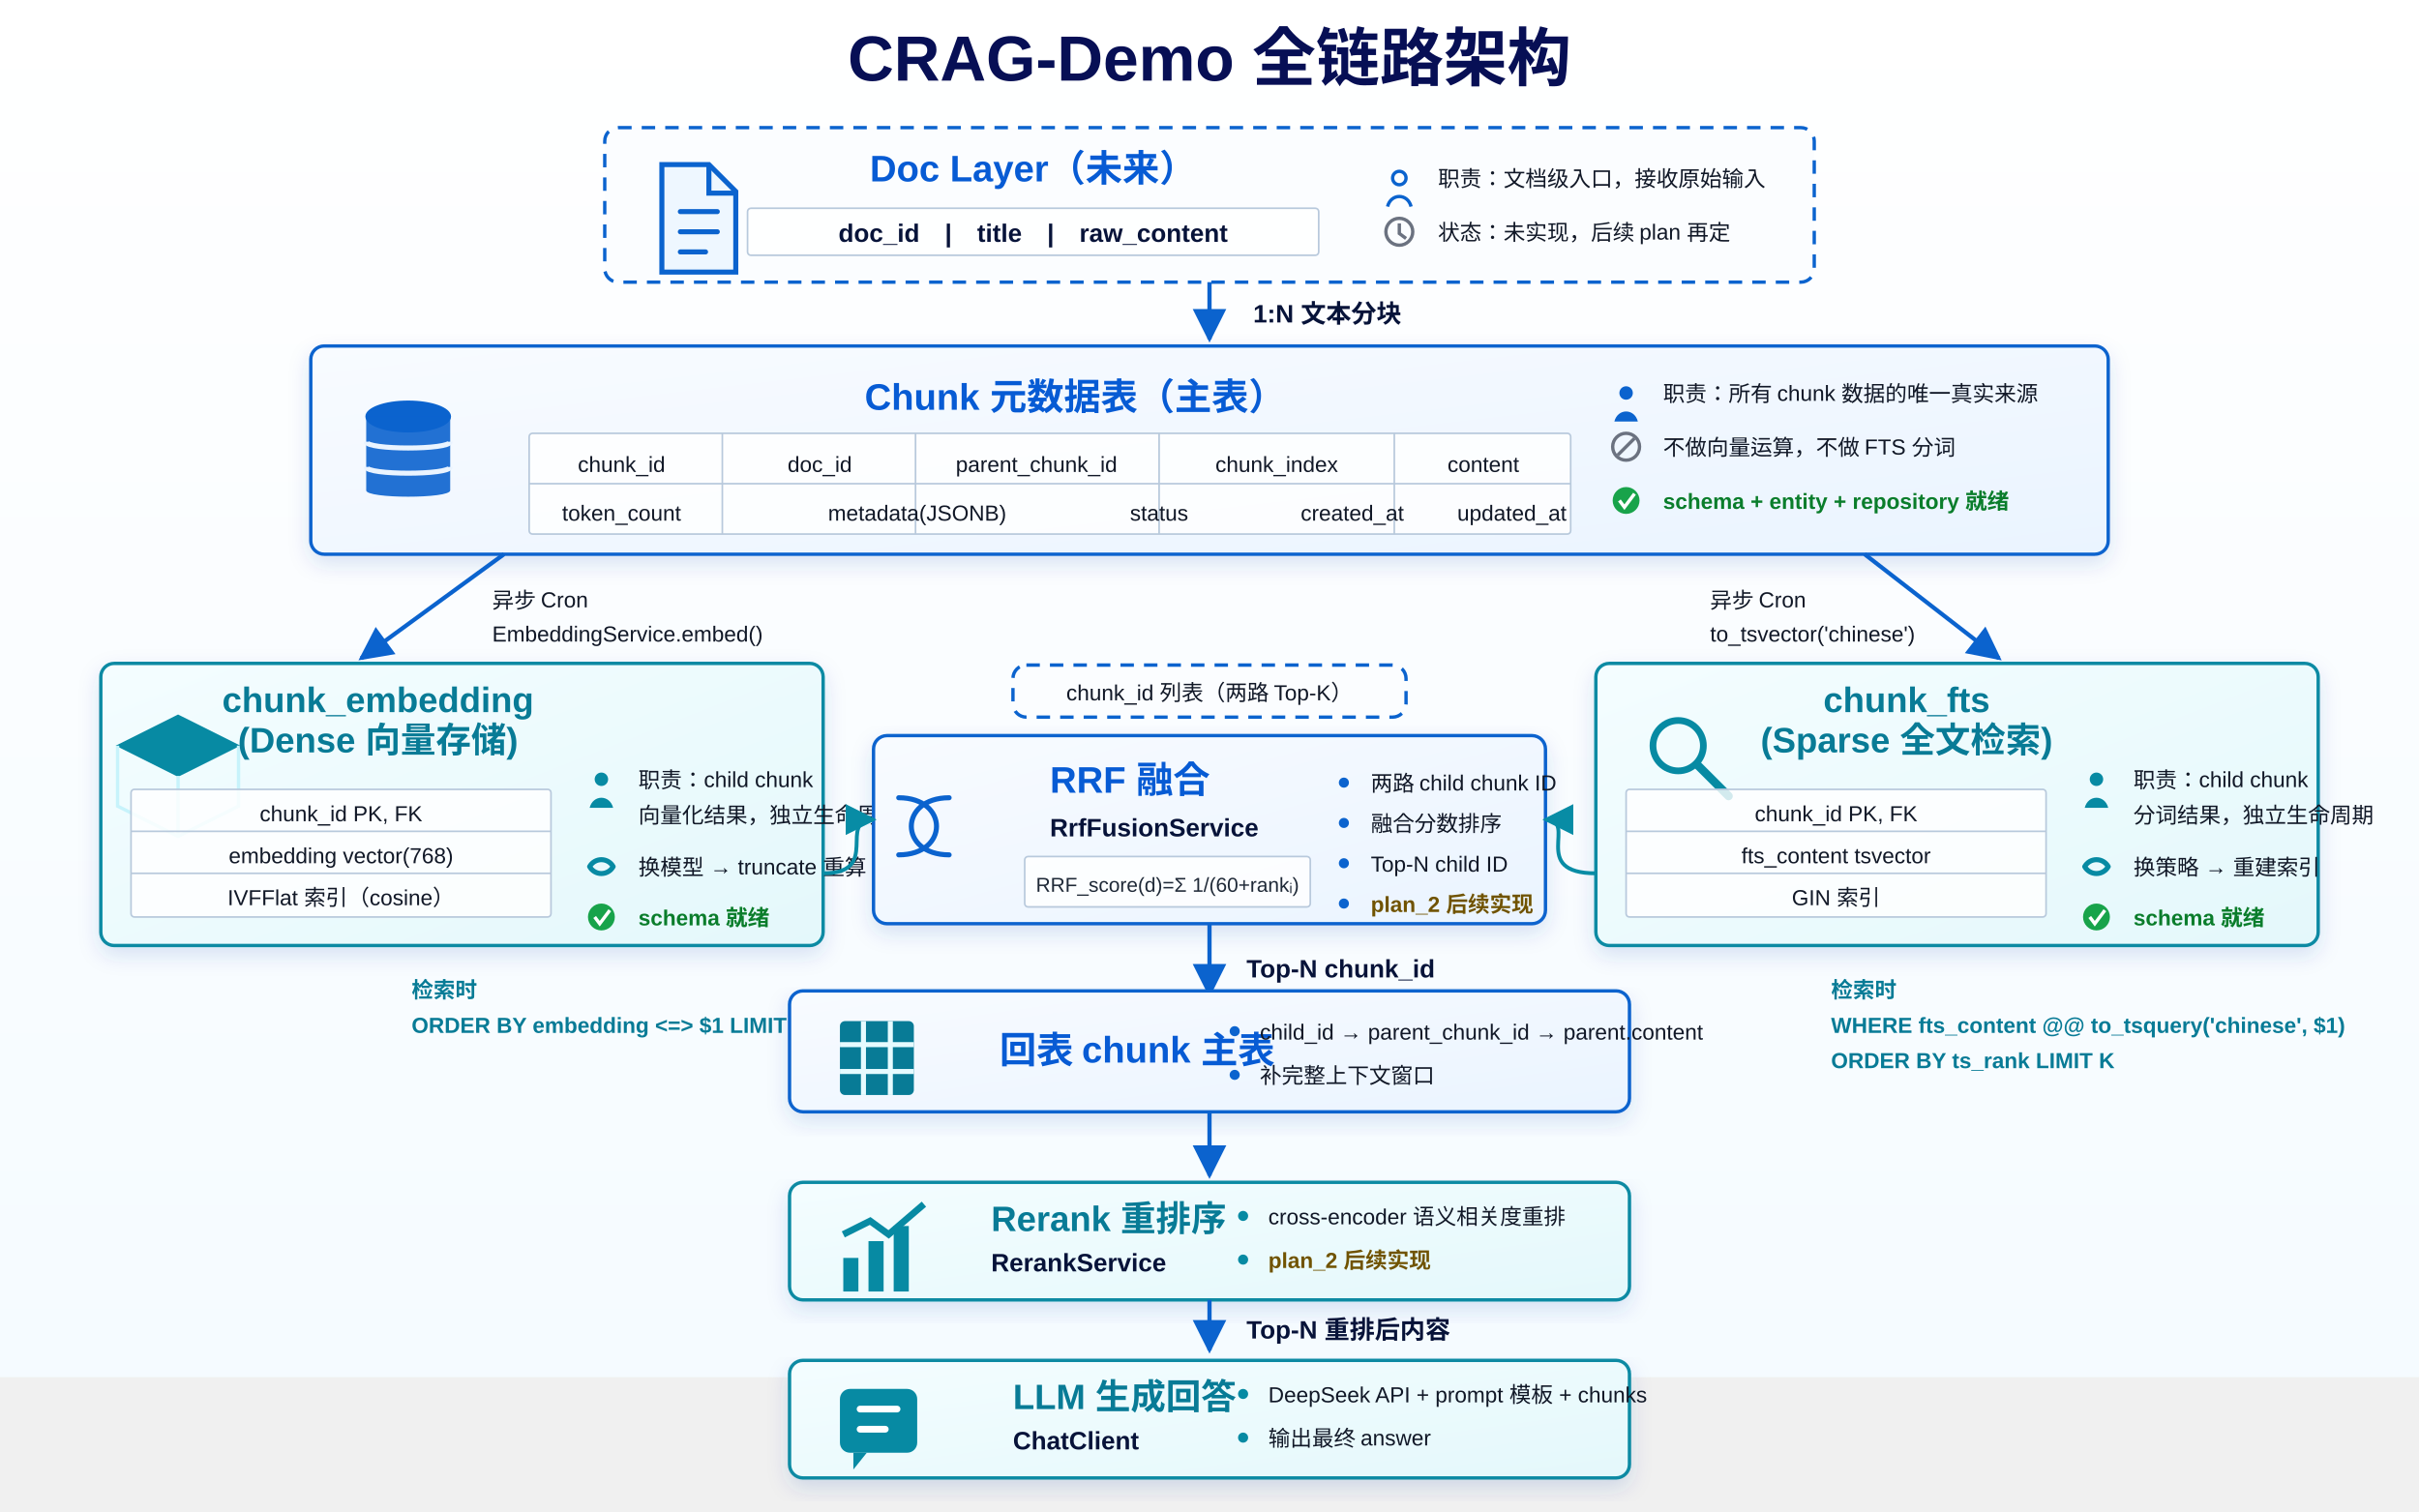
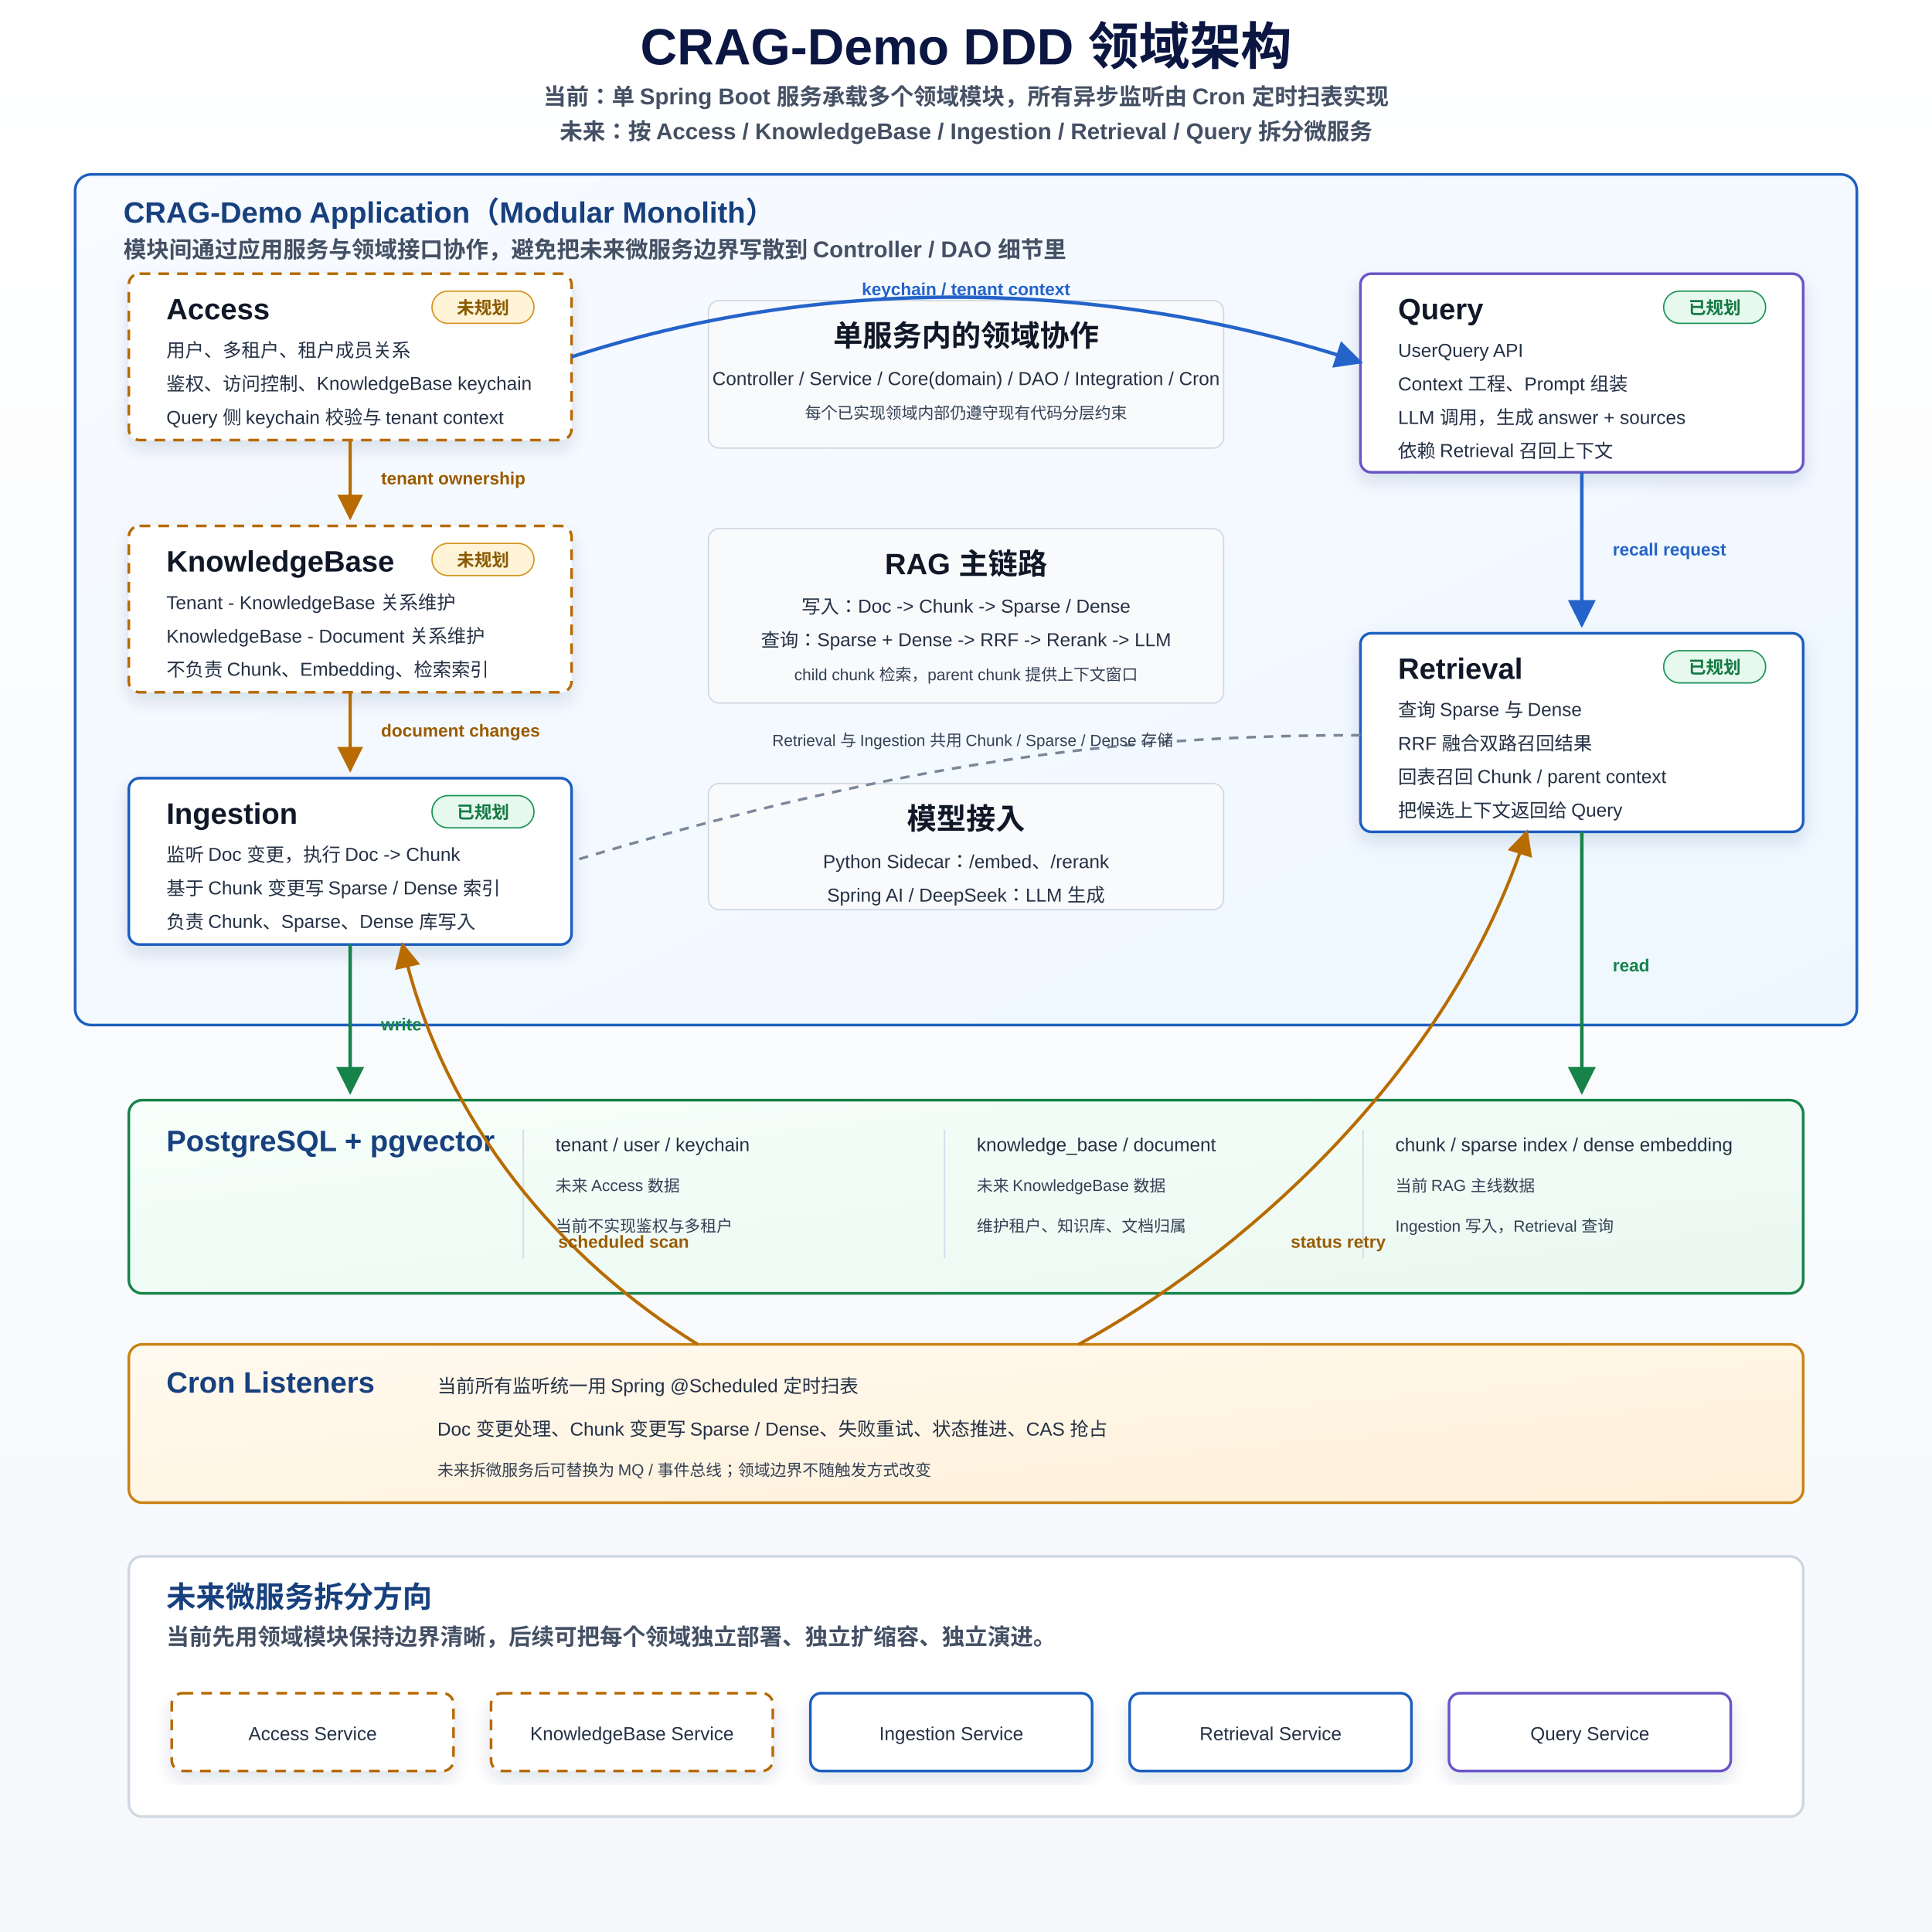
- <svg xmlns="http://www.w3.org/2000/svg" width="1440" height="900" viewBox="0 0 1440 900" role="img" aria-labelledby="title desc">
+ <svg xmlns="http://www.w3.org/2000/svg" width="1440" height="1440" viewBox="0 0 1440 1440" role="img" aria-labelledby="title desc">
  <defs>
    <linearGradient id="bg" x1="0" x2="0" y1="0" y2="1">
      <stop offset="0%" stop-color="#ffffff" />
-       <stop offset="100%" stop-color="#f5fbff" />
+       <stop offset="100%" stop-color="#f5f8fb" />
    </linearGradient>
-     <linearGradient id="blueBox" x1="0" x2="1" y1="0" y2="1">
+     <linearGradient id="appBg" x1="0" x2="1" y1="0" y2="1">
      <stop offset="0%" stop-color="#f8fbff" />
-       <stop offset="100%" stop-color="#eaf4ff" />
+       <stop offset="100%" stop-color="#eef7ff" />
    </linearGradient>
-     <linearGradient id="cyanBox" x1="0" x2="1" y1="0" y2="1">
-       <stop offset="0%" stop-color="#f4fdff" />
-       <stop offset="100%" stop-color="#e4f8fb" />
+     <linearGradient id="storageBg" x1="0" x2="1" y1="0" y2="1">
+       <stop offset="0%" stop-color="#f7fffb" />
+       <stop offset="100%" stop-color="#eaf8f0" />
    </linearGradient>
-     <filter id="shadow" x="-10%" y="-10%" width="120%" height="130%">
-       <feDropShadow dx="0" dy="5" stdDeviation="6" flood-color="#0b4ca8" flood-opacity="0.14" />
+     <linearGradient id="cronBg" x1="0" x2="1" y1="0" y2="1">
+       <stop offset="0%" stop-color="#fffaf0" />
+       <stop offset="100%" stop-color="#fff0d8" />
+     </linearGradient>
+     <filter id="shadow" x="-8%" y="-10%" width="116%" height="128%">
+       <feDropShadow dx="0" dy="6" stdDeviation="6" flood-color="#15345c" flood-opacity="0.13" />
    </filter>
-     <marker id="arrow" viewBox="0 0 10 10" refX="9" refY="5" markerWidth="8" markerHeight="8" orient="auto-start-reverse">
-       <path d="M 0 0 L 10 5 L 0 10 z" fill="#0b63ce" />
+     <marker id="blueArrow" viewBox="0 0 10 10" refX="9" refY="5" markerWidth="8" markerHeight="8" orient="auto">
+       <path d="M0 0L10 5L0 10z" fill="#2463c9" />
    </marker>
-     <marker id="cyanArrow" viewBox="0 0 10 10" refX="9" refY="5" markerWidth="8" markerHeight="8" orient="auto-start-reverse">
-       <path d="M 0 0 L 10 5 L 0 10 z" fill="#088ca5" />
+     <marker id="greenArrow" viewBox="0 0 10 10" refX="9" refY="5" markerWidth="8" markerHeight="8" orient="auto">
+       <path d="M0 0L10 5L0 10z" fill="#16834a" />
+     </marker>
+     <marker id="orangeArrow" viewBox="0 0 10 10" refX="9" refY="5" markerWidth="8" markerHeight="8" orient="auto">
+       <path d="M0 0L10 5L0 10z" fill="#b76b00" />
    </marker>
    <style>
-       .title { font: 800 38px Arial, "Microsoft YaHei", sans-serif; fill: #070f55; letter-spacing: 0; }
-       .section-title { font: 800 22px Arial, "Microsoft YaHei", sans-serif; fill: #075bd4; }
-       .cyan-title { font: 800 21px Arial, "Microsoft YaHei", sans-serif; fill: #087b96; }
-       .label { font: 600 15px Arial, "Microsoft YaHei", sans-serif; fill: #071339; }
-       .small { font: 500 13px Arial, "Microsoft YaHei", sans-serif; fill: #111827; }
-       .tiny { font: 500 12px Arial, "Microsoft YaHei", sans-serif; fill: #1f2937; }
-       .note { font: 700 13px Arial, "Microsoft YaHei", sans-serif; fill: #087b96; }
-       .status { font: 700 13px Arial, "Microsoft YaHei", sans-serif; fill: #0a7d2b; }
-       .pending { font: 700 13px Arial, "Microsoft YaHei", sans-serif; fill: #705300; }
-       .box { fill: url(#blueBox); stroke: #0b63ce; stroke-width: 2; rx: 8; filter: url(#shadow); }
-       .future { fill: #fbfdff; stroke: #0b63ce; stroke-width: 2; stroke-dasharray: 8 6; rx: 8; }
-       .cyan-box { fill: url(#cyanBox); stroke: #078aa3; stroke-width: 2; rx: 8; filter: url(#shadow); }
-       .mini { fill: rgba(255,255,255,0.82); stroke: #b8c9dc; stroke-width: 1; rx: 2; }
-       .line { stroke: #0b63ce; stroke-width: 2.5; fill: none; marker-end: url(#arrow); }
-       .cyan-line { stroke: #088ca5; stroke-width: 2.3; fill: none; marker-end: url(#cyanArrow); }
-       .dash { stroke: #0b63ce; stroke-width: 1.6; stroke-dasharray: 5 4; fill: none; }
-       .table-line { stroke: #b8c9dc; stroke-width: 1; }
-       .icon-blue { fill: #0b63ce; stroke: #0b63ce; }
-       .icon-cyan { fill: #078aa3; stroke: #078aa3; }
-       .icon-none { fill: none; stroke-width: 3; stroke-linecap: round; stroke-linejoin: round; }
+       .title { font: 800 38px Arial, "Microsoft YaHei", sans-serif; fill: #0b1742; letter-spacing: 0; }
+       .subtitle { font: 600 17px Arial, "Microsoft YaHei", sans-serif; fill: #445064; letter-spacing: 0; }
+       .area-title { font: 800 22px Arial, "Microsoft YaHei", sans-serif; fill: #17407e; letter-spacing: 0; }
+       .module-title { font: 800 22px Arial, "Microsoft YaHei", sans-serif; fill: #101828; letter-spacing: 0; }
+       .module-subtitle { font: 700 15px Arial, "Microsoft YaHei", sans-serif; fill: #475467; letter-spacing: 0; }
+       .small { font: 500 14px Arial, "Microsoft YaHei", sans-serif; fill: #243044; letter-spacing: 0; }
+       .tiny { font: 500 12px Arial, "Microsoft YaHei", sans-serif; fill: #344054; letter-spacing: 0; }
+       .label { font: 700 13px Arial, "Microsoft YaHei", sans-serif; fill: #2463c9; letter-spacing: 0; }
+       .green-label { font: 700 13px Arial, "Microsoft YaHei", sans-serif; fill: #16834a; letter-spacing: 0; }
+       .orange-label { font: 700 13px Arial, "Microsoft YaHei", sans-serif; fill: #9a5b00; letter-spacing: 0; }
+       .future-badge { font: 800 13px Arial, "Microsoft YaHei", sans-serif; fill: #8a5a00; letter-spacing: 0; }
+       .ready-badge { font: 800 13px Arial, "Microsoft YaHei", sans-serif; fill: #137a42; letter-spacing: 0; }
+       .app-shell { fill: url(#appBg); stroke: #1d5fbf; stroke-width: 2; }
+       .storage-shell { fill: url(#storageBg); stroke: #16834a; stroke-width: 2; }
+       .cron-shell { fill: url(#cronBg); stroke: #c98214; stroke-width: 2; }
+       .future-card { fill: #ffffff; stroke: #b76b00; stroke-width: 2; stroke-dasharray: 8 6; filter: url(#shadow); }
+       .ready-card { fill: #ffffff; stroke: #1d5fbf; stroke-width: 2; filter: url(#shadow); }
+       .query-card { fill: #ffffff; stroke: #6b55c7; stroke-width: 2; filter: url(#shadow); }
+       .mini { fill: #f8fafc; stroke: #d0d7e2; stroke-width: 1; }
+       .line { stroke: #2463c9; stroke-width: 2.6; fill: none; marker-end: url(#blueArrow); }
+       .green-line { stroke: #16834a; stroke-width: 2.6; fill: none; marker-end: url(#greenArrow); }
+       .orange-line { stroke: #b76b00; stroke-width: 2.4; fill: none; marker-end: url(#orangeArrow); }
+       .dash { stroke: #7a8799; stroke-width: 2; stroke-dasharray: 7 6; fill: none; }
+       .divider { stroke: #d6deea; stroke-width: 1.2; }
    </style>
  </defs>
-   <rect width="1440" height="820" fill="url(#bg)" />
-   <text x="720" y="48" text-anchor="middle" class="title">CRAG-Demo 全链路架构</text>
-   <rect x="360" y="76" width="720" height="92" class="future" />
-   <g transform="translate(388 98)">
-     <path d="M6 0h28l16 16v48H6z" fill="#eef7ff" stroke="#0b63ce" stroke-width="3" />
-     <path d="M34 0v17h16" fill="none" stroke="#0b63ce" stroke-width="3" />
-     <path d="M17 28h22M17 40h22M17 52h15" stroke="#0b63ce" stroke-width="3" stroke-linecap="round" />
-   </g>
-   <text x="615" y="108" text-anchor="middle" class="section-title">Doc Layer（未来）</text>
-   <rect x="445" y="124" width="340" height="28" class="mini" />
-   <text x="615" y="144" text-anchor="middle" class="label">doc_id　|　title　|　raw_content</text>
-   <g transform="translate(824 98)">
-     <circle cx="9" cy="8" r="4" fill="none" stroke="#0b63ce" stroke-width="2" />
-     <path d="M2 25c2-8 12-8 14 0" fill="none" stroke="#0b63ce" stroke-width="2" />
-     <text x="32" y="13" class="small">职责：文档级入口，接收原始输入</text>
-     <circle cx="9" cy="40" r="8" fill="none" stroke="#6b7280" stroke-width="2" />
-     <path d="M9 35v6l4 3" fill="none" stroke="#6b7280" stroke-width="2" />
-     <text x="32" y="45" class="small">状态：未实现，后续 plan 再定</text>
-   </g>
-   <path d="M720 168v34" class="line" />
-   <text x="746" y="192" class="label">1:N 文本分块</text>
-   <rect x="185" y="206" width="1070" height="124" class="box" />
-   <g transform="translate(215 238)">
-     <ellipse cx="28" cy="10" rx="25" ry="9" class="icon-blue" />
-     <path d="M3 10v44c0 5 50 5 50 0V10" fill="#0b63ce" opacity="0.9" />
-     <path d="M3 25c0 5 50 5 50 0M3 40c0 5 50 5 50 0" fill="none" stroke="#eaf4ff" stroke-width="3" />
-   </g>
-   <text x="640" y="244" text-anchor="middle" class="section-title">Chunk 元数据表（主表）</text>
-   <rect x="315" y="258" width="620" height="60" class="mini" />
-   <path d="M315 288h620M430 258v60M545 258v60M690 258v60M830 258v60" class="table-line" />
-   <text x="370" y="281" text-anchor="middle" class="small">chunk_id</text>
-   <text x="488" y="281" text-anchor="middle" class="small">doc_id</text>
-   <text x="617" y="281" text-anchor="middle" class="small">parent_chunk_id</text>
-   <text x="760" y="281" text-anchor="middle" class="small">chunk_index</text>
-   <text x="883" y="281" text-anchor="middle" class="small">content</text>
-   <text x="370" y="310" text-anchor="middle" class="small">token_count</text>
-   <text x="546" y="310" text-anchor="middle" class="small">metadata(JSONB)</text>
-   <text x="690" y="310" text-anchor="middle" class="small">status</text>
-   <text x="805" y="310" text-anchor="middle" class="small">created_at</text>
-   <text x="900" y="310" text-anchor="middle" class="small">updated_at</text>
-   <g transform="translate(960 226)">
-     <circle cx="8" cy="8" r="4" fill="#0b63ce" />
-     <path d="M1 25c2-8 12-8 14 0" fill="#0b63ce" />
-     <text x="30" y="13" class="small">职责：所有 chunk 数据的唯一真实来源</text>
-     <circle cx="8" cy="40" r="8" fill="none" stroke="#6b7280" stroke-width="2" />
-     <path d="M3 45l10-10" stroke="#6b7280" stroke-width="2" />
-     <text x="30" y="45" class="small">不做向量运算，不做 FTS 分词</text>
-     <circle cx="8" cy="72" r="8" fill="#18a34a" />
-     <path d="M4 72l3 4 6-8" fill="none" stroke="white" stroke-width="2" />
-     <text x="30" y="77" class="status">schema + entity + repository 就绪</text>
-   </g>
-   <path d="M300 330L215 392" class="line" />
-   <path d="M1110 330L1190 392" class="line" />
-   <text x="293" y="362" class="small">异步 Cron</text>
-   <text x="293" y="382" class="small">EmbeddingService.embed()</text>
-   <text x="1018" y="362" class="small">异步 Cron</text>
-   <text x="1018" y="382" class="small">to_tsvector('chinese')</text>
-   <rect x="60" y="395" width="430" height="168" class="cyan-box" />
-   <g transform="translate(88 426)">
-     <path d="M18 0l36 18-36 18-36-18z" class="icon-cyan" />
-     <path d="M18 36v36M-18 18v36l36 18 36-18V18" fill="none" stroke="#c7f3fb" stroke-width="2" />
-   </g>
-   <text x="225" y="424" text-anchor="middle" class="cyan-title">chunk_embedding</text>
-   <text x="225" y="448" text-anchor="middle" class="cyan-title">(Dense 向量存储)</text>
-   <rect x="78" y="470" width="250" height="76" class="mini" />
-   <path d="M78 495h250M78 520h250" class="table-line" />
-   <text x="203" y="489" text-anchor="middle" class="small">chunk_id PK, FK</text>
-   <text x="203" y="514" text-anchor="middle" class="small">embedding vector(768)</text>
-   <text x="203" y="539" text-anchor="middle" class="small">IVFFlat 索引（cosine）</text>
-   <g transform="translate(350 456)">
-     <circle cx="8" cy="8" r="4" fill="#078aa3" />
-     <path d="M1 25c2-8 12-8 14 0" fill="#078aa3" />
-     <text x="30" y="13" class="small">职责：child chunk</text>
-     <text x="30" y="34" class="small">向量化结果，独立生命周期</text>
-     <path d="M1 60a8 8 0 0 1 14 0M15 60a8 8 0 0 1-14 0" class="icon-none" stroke="#078aa3" />
-     <text x="30" y="65" class="small">换模型 → truncate 重算</text>
-     <circle cx="8" cy="90" r="8" fill="#18a34a" />
-     <path d="M4 90l3 4 6-8" fill="none" stroke="white" stroke-width="2" />
-     <text x="30" y="95" class="status">schema 就绪</text>
-   </g>
-   <rect x="950" y="395" width="430" height="168" class="cyan-box" />
-   <g transform="translate(976 426)">
-     <circle cx="23" cy="18" r="15" fill="none" stroke="#078aa3" stroke-width="4" />
-     <path d="M35 30l18 18" stroke="#078aa3" stroke-width="5" stroke-linecap="round" />
-   </g>
-   <text x="1135" y="424" text-anchor="middle" class="cyan-title">chunk_fts</text>
-   <text x="1135" y="448" text-anchor="middle" class="cyan-title">(Sparse 全文检索)</text>
-   <rect x="968" y="470" width="250" height="76" class="mini" />
-   <path d="M968 495h250M968 520h250" class="table-line" />
-   <text x="1093" y="489" text-anchor="middle" class="small">chunk_id PK, FK</text>
-   <text x="1093" y="514" text-anchor="middle" class="small">fts_content tsvector</text>
-   <text x="1093" y="539" text-anchor="middle" class="small">GIN 索引</text>
-   <g transform="translate(1240 456)">
-     <circle cx="8" cy="8" r="4" fill="#078aa3" />
-     <path d="M1 25c2-8 12-8 14 0" fill="#078aa3" />
-     <text x="30" y="13" class="small">职责：child chunk</text>
-     <text x="30" y="34" class="small">分词结果，独立生命周期</text>
-     <path d="M1 60a8 8 0 0 1 14 0M15 60a8 8 0 0 1-14 0" class="icon-none" stroke="#078aa3" />
-     <text x="30" y="65" class="small">换策略 → 重建索引</text>
-     <circle cx="8" cy="90" r="8" fill="#18a34a" />
-     <path d="M4 90l3 4 6-8" fill="none" stroke="white" stroke-width="2" />
-     <text x="30" y="95" class="status">schema 就绪</text>
-   </g>
-   <rect x="520" y="438" width="400" height="112" class="box" />
-   <text x="625" y="472" class="section-title">RRF 融合</text>
-   <text x="625" y="498" class="label" fill="#0b63ce">RrfFusionService</text>
-   <path d="M535 475c30 0 30 34 0 34M565 475c-30 0-30 34 0 34" class="icon-none" stroke="#0b63ce" />
-   <rect x="610" y="510" width="170" height="30" class="mini" />
-   <text x="695" y="531" text-anchor="middle" class="tiny">RRF_score(d)=Σ 1/(60+rankᵢ)</text>
-   <g transform="translate(800 466)">
-     <circle cx="0" cy="0" r="3" fill="#0b63ce" />
-     <text x="16" y="5" class="small">两路 child chunk ID</text>
-     <circle cx="0" cy="24" r="3" fill="#0b63ce" />
-     <text x="16" y="29" class="small">融合分数排序</text>
-     <circle cx="0" cy="48" r="3" fill="#0b63ce" />
-     <text x="16" y="53" class="small">Top-N child ID</text>
-     <circle cx="0" cy="72" r="3" fill="#0b63ce" />
-     <text x="16" y="77" class="pending">plan_2 后续实现</text>
-   </g>
-   <path d="M490 520C525 520 498 488 520 488" class="cyan-line" />
-   <path d="M950 520C910 520 940 488 920 488" class="cyan-line" />
-   <rect x="603" y="396" width="234" height="31" class="future" />
-   <text x="720" y="417" text-anchor="middle" class="small">chunk_id 列表（两路 Top-K）</text>
-   <text x="245" y="594" class="note">检索时</text>
-   <text x="245" y="615" class="note">ORDER BY embedding &lt;=&gt; $1 LIMIT K</text>
-   <text x="1090" y="594" class="note">检索时</text>
-   <text x="1090" y="615" class="note">WHERE fts_content @@ to_tsquery('chinese', $1)</text>
-   <text x="1090" y="636" class="note">ORDER BY ts_rank LIMIT K</text>
-   <path d="M720 550v42" class="line" />
-   <text x="742" y="582" class="label">Top-N chunk_id</text>
-   <rect x="470" y="590" width="500" height="72" class="box" />
-   <g transform="translate(500 608)">
-     <rect x="0" y="0" width="44" height="44" fill="#087b96" rx="3" />
-     <path d="M14 0v44M30 0v44M0 14h44M0 30h44" stroke="#e6fbff" stroke-width="3" />
-   </g>
-   <text x="595" y="633" class="section-title">回表 chunk 主表</text>
-   <circle cx="735" cy="614" r="3" fill="#0b63ce" />
-   <text x="750" y="619" class="small">child_id → parent_chunk_id → parent.content</text>
-   <circle cx="735" cy="640" r="3" fill="#0b63ce" />
-   <text x="750" y="645" class="small">补完整上下文窗口</text>
-   <path d="M720 662v38" class="line" />
-   <rect x="470" y="704" width="500" height="70" class="cyan-box" />
-   <g transform="translate(502 723)">
-     <rect x="0" y="26" width="9" height="20" fill="#078aa3" />
-     <rect x="15" y="16" width="9" height="30" fill="#078aa3" />
-     <rect x="30" y="7" width="9" height="39" fill="#078aa3" />
-     <path d="M0 12l16-8 11 8 21-18" fill="none" stroke="#078aa3" stroke-width="4" />
-   </g>
-   <text x="590" y="733" class="cyan-title">Rerank 重排序</text>
-   <text x="590" y="757" class="label">RerankService</text>
-   <circle cx="740" cy="724" r="3" fill="#078aa3" />
-   <text x="755" y="729" class="small">cross-encoder 语义相关度重排</text>
-   <circle cx="740" cy="750" r="3" fill="#078aa3" />
-   <text x="755" y="755" class="pending">plan_2 后续实现</text>
-   <path d="M720 774v30" class="line" />
-   <text x="742" y="797" class="label">Top-N 重排后内容</text>
-   <rect x="470" y="810" width="500" height="70" class="cyan-box" />
-   <g transform="translate(500 827)">
-     <rect x="0" y="0" width="46" height="38" fill="#078aa3" rx="6" />
-     <path d="M12 12h22M12 24h15" stroke="white" stroke-width="4" stroke-linecap="round" />
-     <path d="M16 38l-8 10v-10" fill="#078aa3" />
-   </g>
-   <text x="603" y="839" class="cyan-title">LLM 生成回答</text>
-   <text x="603" y="863" class="label">ChatClient</text>
-   <circle cx="740" cy="830" r="3" fill="#078aa3" />
-   <text x="755" y="835" class="small">DeepSeek API + prompt 模板 + chunks</text>
-   <circle cx="740" cy="856" r="3" fill="#078aa3" />
-   <text x="755" y="861" class="small">输出最终 answer</text>
+   <rect width="1440" height="1440" fill="url(#bg)" />
+   <text x="720" y="48" text-anchor="middle" class="title">CRAG-Demo DDD 领域架构</text>
+   <text x="720" y="78" text-anchor="middle" class="subtitle">当前：单 Spring Boot 服务承载多个领域模块，所有异步监听由 Cron 定时扫表实现</text>
+   <text x="720" y="104" text-anchor="middle" class="subtitle">未来：按 Access / KnowledgeBase / Ingestion / Retrieval / Query 拆分微服务</text>
+   <rect x="56" y="130" width="1328" height="634" rx="12" class="app-shell" />
+   <text x="92" y="166" class="area-title">CRAG-Demo Application（Modular Monolith）</text>
+   <text x="92" y="192" class="subtitle">模块间通过应用服务与领域接口协作，避免把未来微服务边界写散到 Controller / DAO 细节里</text>
+   <rect x="96" y="204" width="330" height="124" rx="8" class="future-card" />
+   <text x="124" y="238" class="module-title">Access</text>
+   <rect x="322" y="217" width="76" height="24" rx="12" fill="#fff4d8" stroke="#d69422" />
+   <text x="360" y="234" text-anchor="middle" class="future-badge">未规划</text>
+   <text x="124" y="266" class="small">用户、多租户、租户成员关系</text>
+   <text x="124" y="291" class="small">鉴权、访问控制、KnowledgeBase keychain</text>
+   <text x="124" y="316" class="small">Query 侧 keychain 校验与 tenant context</text>
+   <rect x="96" y="392" width="330" height="124" rx="8" class="future-card" />
+   <text x="124" y="426" class="module-title">KnowledgeBase</text>
+   <rect x="322" y="405" width="76" height="24" rx="12" fill="#fff4d8" stroke="#d69422" />
+   <text x="360" y="422" text-anchor="middle" class="future-badge">未规划</text>
+   <text x="124" y="454" class="small">Tenant - KnowledgeBase 关系维护</text>
+   <text x="124" y="479" class="small">KnowledgeBase - Document 关系维护</text>
+   <text x="124" y="504" class="small">不负责 Chunk、Embedding、检索索引</text>
+   <rect x="96" y="580" width="330" height="124" rx="8" class="ready-card" />
+   <text x="124" y="614" class="module-title">Ingestion</text>
+   <rect x="322" y="593" width="76" height="24" rx="12" fill="#e7f8ef" stroke="#1b9355" />
+   <text x="360" y="610" text-anchor="middle" class="ready-badge">已规划</text>
+   <text x="124" y="642" class="small">监听 Doc 变更，执行 Doc -&gt; Chunk</text>
+   <text x="124" y="667" class="small">基于 Chunk 变更写 Sparse / Dense 索引</text>
+   <text x="124" y="692" class="small">负责 Chunk、Sparse、Dense 库写入</text>
+   <rect x="1014" y="204" width="330" height="148" rx="8" class="query-card" />
+   <text x="1042" y="238" class="module-title">Query</text>
+   <rect x="1240" y="217" width="76" height="24" rx="12" fill="#e7f8ef" stroke="#1b9355" />
+   <text x="1278" y="234" text-anchor="middle" class="ready-badge">已规划</text>
+   <text x="1042" y="266" class="small">UserQuery API</text>
+   <text x="1042" y="291" class="small">Context 工程、Prompt 组装</text>
+   <text x="1042" y="316" class="small">LLM 调用，生成 answer + sources</text>
+   <text x="1042" y="341" class="small">依赖 Retrieval 召回上下文</text>
+   <rect x="1014" y="472" width="330" height="148" rx="8" class="ready-card" />
+   <text x="1042" y="506" class="module-title">Retrieval</text>
+   <rect x="1240" y="485" width="76" height="24" rx="12" fill="#e7f8ef" stroke="#1b9355" />
+   <text x="1278" y="502" text-anchor="middle" class="ready-badge">已规划</text>
+   <text x="1042" y="534" class="small">查询 Sparse 与 Dense</text>
+   <text x="1042" y="559" class="small">RRF 融合双路召回结果</text>
+   <text x="1042" y="584" class="small">回表召回 Chunk / parent context</text>
+   <text x="1042" y="609" class="small">把候选上下文返回给 Query</text>
+   <rect x="528" y="224" width="384" height="110" rx="8" class="mini" />
+   <text x="720" y="258" text-anchor="middle" class="module-title">单服务内的领域协作</text>
+   <text x="720" y="287" text-anchor="middle" class="small">Controller / Service / Core(domain) / DAO / Integration / Cron</text>
+   <text x="720" y="312" text-anchor="middle" class="tiny">每个已实现领域内部仍遵守现有代码分层约束</text>
+   <rect x="528" y="394" width="384" height="130" rx="8" class="mini" />
+   <text x="720" y="428" text-anchor="middle" class="module-title">RAG 主链路</text>
+   <text x="720" y="457" text-anchor="middle" class="small">写入：Doc -&gt; Chunk -&gt; Sparse / Dense</text>
+   <text x="720" y="482" text-anchor="middle" class="small">查询：Sparse + Dense -&gt; RRF -&gt; Rerank -&gt; LLM</text>
+   <text x="720" y="507" text-anchor="middle" class="tiny">child chunk 检索，parent chunk 提供上下文窗口</text>
+   <rect x="528" y="584" width="384" height="94" rx="8" class="mini" />
+   <text x="720" y="618" text-anchor="middle" class="module-title">模型接入</text>
+   <text x="720" y="647" text-anchor="middle" class="small">Python Sidecar：/embed、/rerank</text>
+   <text x="720" y="672" text-anchor="middle" class="small">Spring AI / DeepSeek：LLM 生成</text>
+   <path d="M261 328v58" class="orange-line" />
+   <text x="284" y="361" class="orange-label">tenant ownership</text>
+   <path d="M261 516v58" class="orange-line" />
+   <text x="284" y="549" class="orange-label">document changes</text>
+   <path d="M426 266C610 206 820 206 1014 270" class="line" />
+   <text x="720" y="220" text-anchor="middle" class="label">keychain / tenant context</text>
+   <path d="M1179 352v114" class="line" />
+   <text x="1202" y="414" class="label">recall request</text>
+   <path d="M1014 548C856 548 690 562 426 642" class="dash" />
+   <text x="725" y="556" text-anchor="middle" class="tiny">Retrieval 与 Ingestion 共用 Chunk / Sparse / Dense 存储</text>
+   <rect x="96" y="820" width="1248" height="144" rx="10" class="storage-shell" />
+   <text x="124" y="858" class="area-title" fill="#137a42">PostgreSQL + pgvector</text>
+   <line x1="390" y1="842" x2="390" y2="938" class="divider" />
+   <line x1="704" y1="842" x2="704" y2="938" class="divider" />
+   <line x1="1016" y1="842" x2="1016" y2="938" class="divider" />
+   <text x="414" y="858" class="small">tenant / user / keychain</text>
+   <text x="414" y="888" class="tiny">未来 Access 数据</text>
+   <text x="414" y="918" class="tiny">当前不实现鉴权与多租户</text>
+   <text x="728" y="858" class="small">knowledge_base / document</text>
+   <text x="728" y="888" class="tiny">未来 KnowledgeBase 数据</text>
+   <text x="728" y="918" class="tiny">维护租户、知识库、文档归属</text>
+   <text x="1040" y="858" class="small">chunk / sparse index / dense embedding</text>
+   <text x="1040" y="888" class="tiny">当前 RAG 主线数据</text>
+   <text x="1040" y="918" class="tiny">Ingestion 写入，Retrieval 查询</text>
+   <path d="M261 704v110" class="green-line" />
+   <text x="284" y="768" class="green-label">write</text>
+   <path d="M1179 620v194" class="green-line" />
+   <text x="1202" y="724" class="green-label">read</text>
+   <rect x="96" y="1002" width="1248" height="118" rx="10" class="cron-shell" />
+   <text x="124" y="1038" class="area-title" fill="#9a5b00">Cron Listeners</text>
+   <text x="326" y="1038" class="small">当前所有监听统一用 Spring @Scheduled 定时扫表</text>
+   <text x="326" y="1070" class="small">Doc 变更处理、Chunk 变更写 Sparse / Dense、失败重试、状态推进、CAS 抢占</text>
+   <text x="326" y="1100" class="tiny">未来拆微服务后可替换为 MQ / 事件总线；领域边界不随触发方式改变</text>
+   <path d="M520 1002C420 940 330 838 300 704" class="orange-line" />
+   <text x="416" y="930" class="orange-label">scheduled scan</text>
+   <path d="M804 1002C918 940 1080 804 1138 620" class="orange-line" />
+   <text x="962" y="930" class="orange-label">status retry</text>
+   <rect x="96" y="1160" width="1248" height="194" rx="10" fill="#ffffff" stroke="#d0d7e2" stroke-width="2" />
+   <text x="124" y="1198" class="area-title">未来微服务拆分方向</text>
+   <text x="124" y="1226" class="subtitle">当前先用领域模块保持边界清晰，后续可把每个领域独立部署、独立扩缩容、独立演进。</text>
+   <rect x="128" y="1262" width="210" height="58" rx="8" class="future-card" />
+   <text x="233" y="1297" text-anchor="middle" class="small">Access Service</text>
+   <rect x="366" y="1262" width="210" height="58" rx="8" class="future-card" />
+   <text x="471" y="1297" text-anchor="middle" class="small">KnowledgeBase Service</text>
+   <rect x="604" y="1262" width="210" height="58" rx="8" class="ready-card" />
+   <text x="709" y="1297" text-anchor="middle" class="small">Ingestion Service</text>
+   <rect x="842" y="1262" width="210" height="58" rx="8" class="ready-card" />
+   <text x="947" y="1297" text-anchor="middle" class="small">Retrieval Service</text>
+   <rect x="1080" y="1262" width="210" height="58" rx="8" class="query-card" />
+   <text x="1185" y="1297" text-anchor="middle" class="small">Query Service</text>
</svg>
